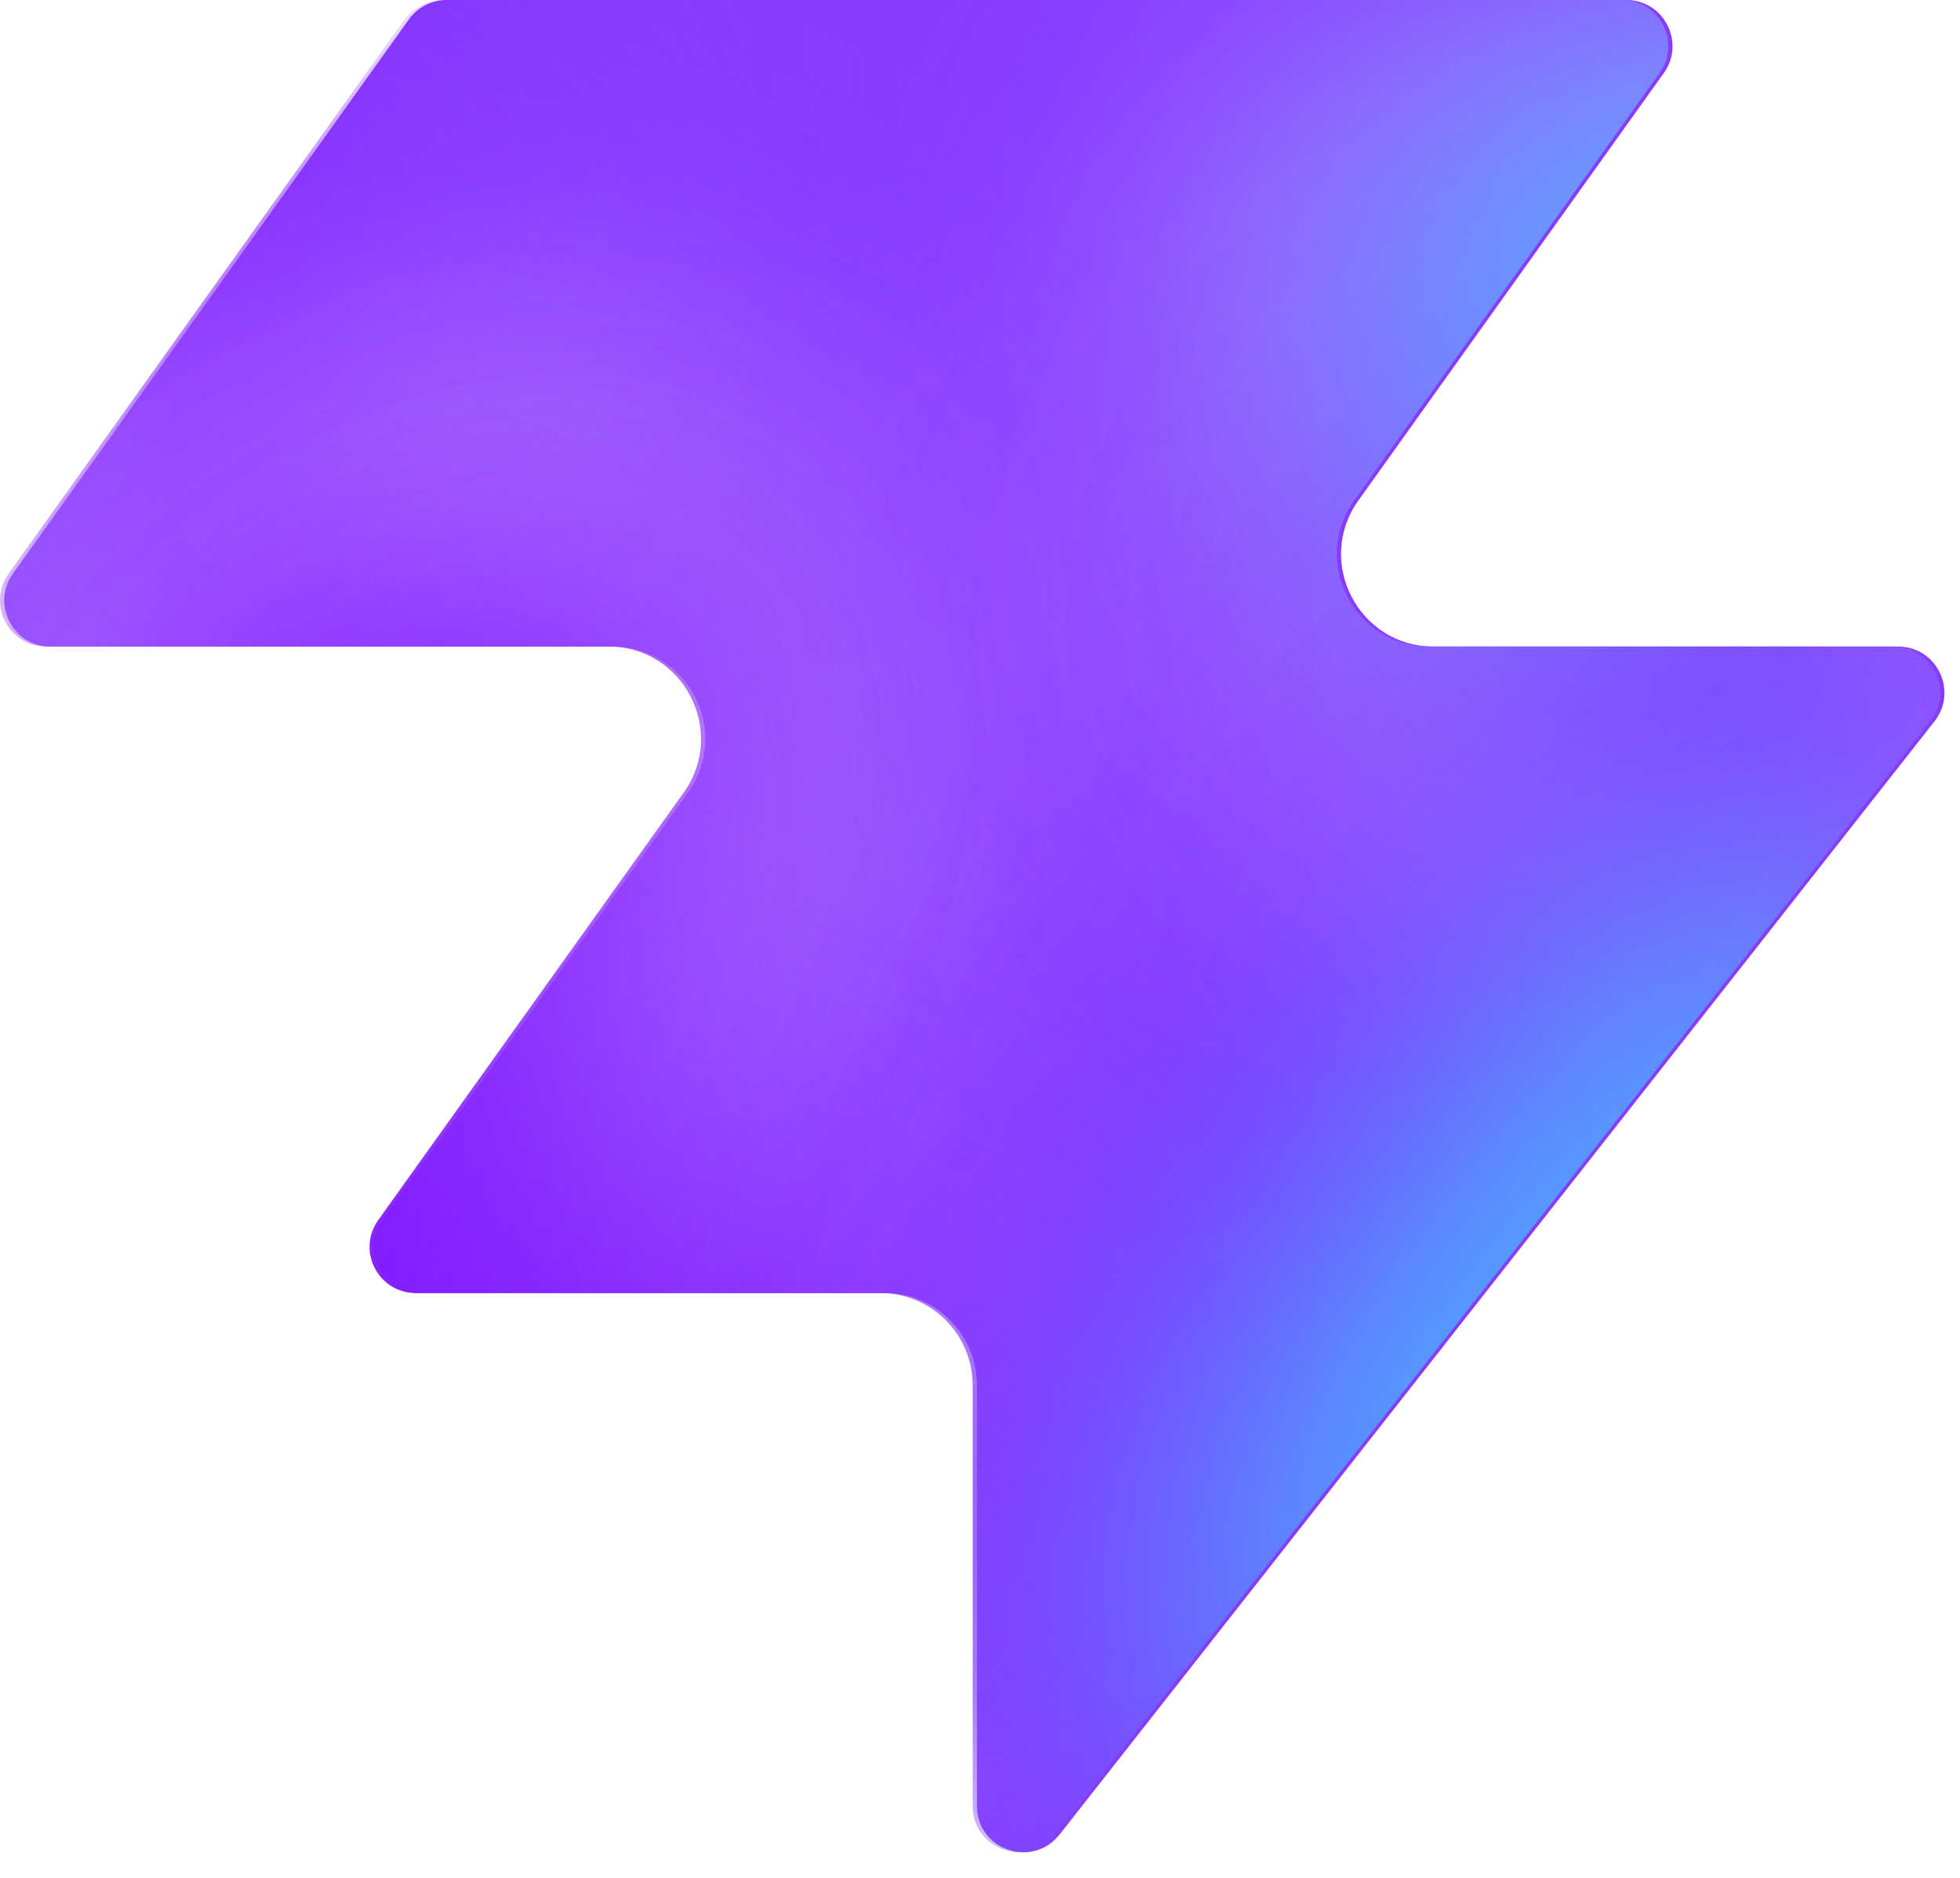
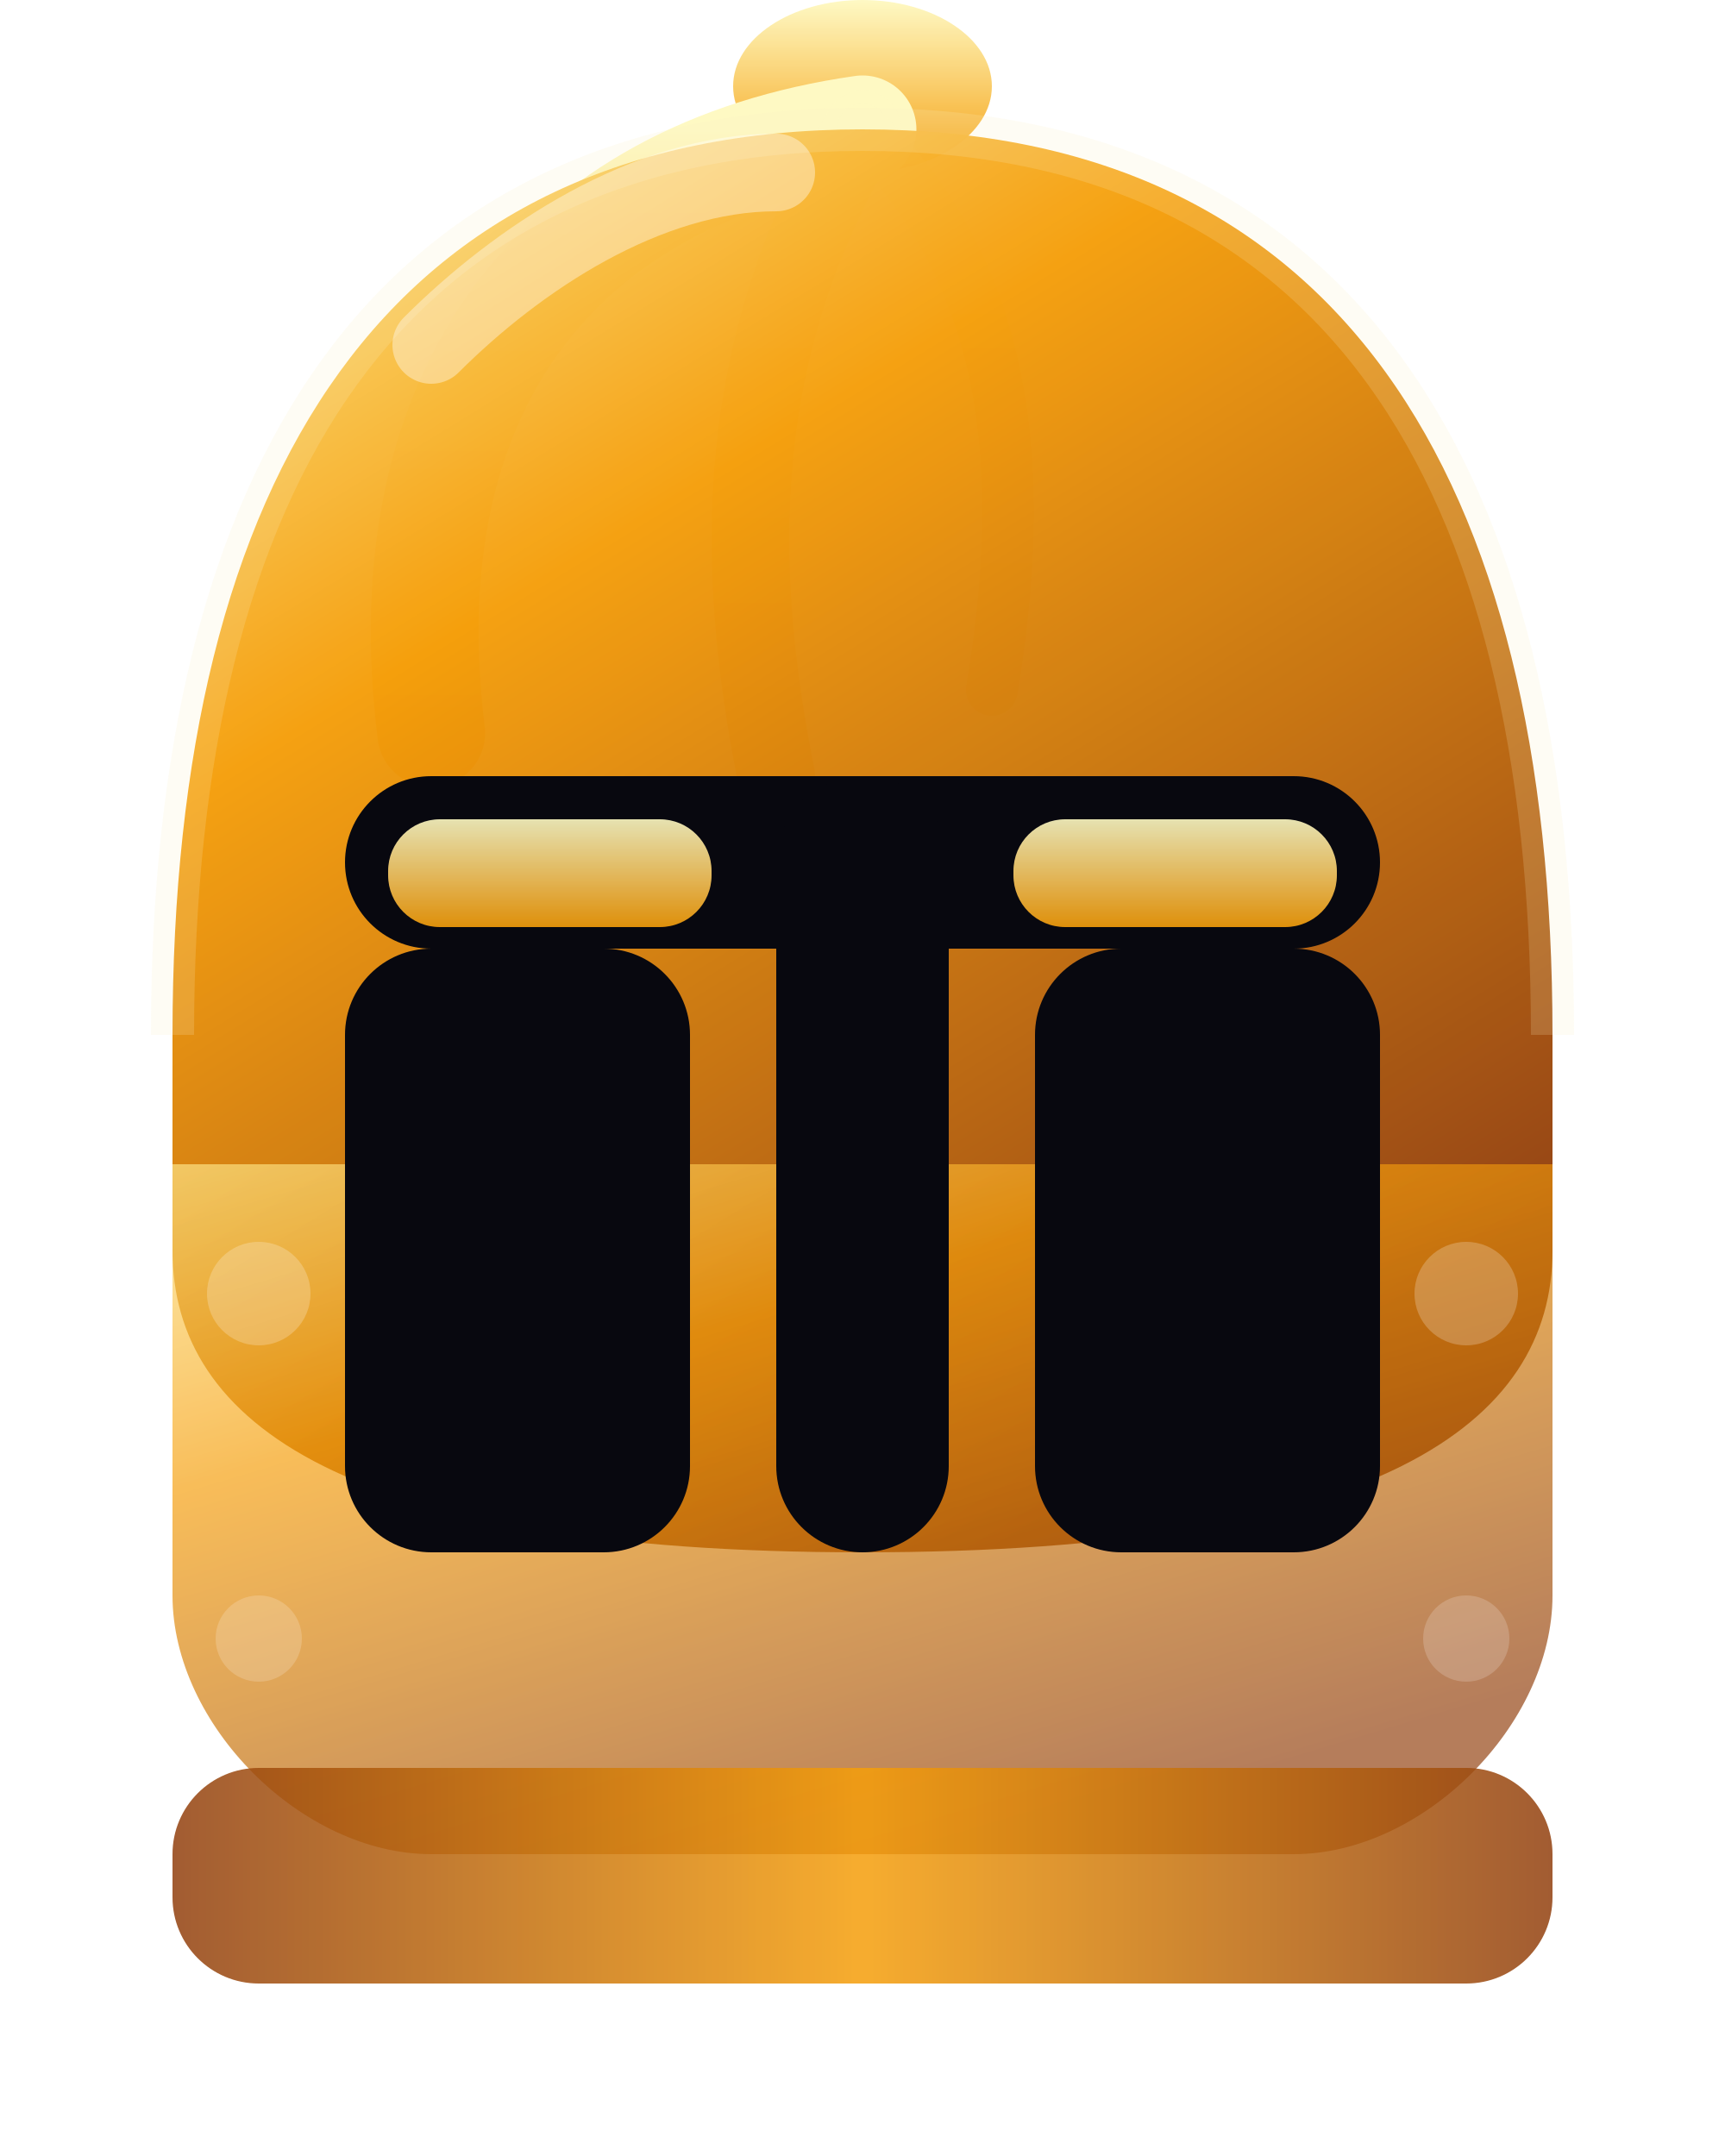
- <svg xmlns="http://www.w3.org/2000/svg" width="48" height="46" fill="none" viewBox="0 0 48 46">
-   <path fill="#863bff" d="M25.946 44.938c-.664.845-2.021.375-2.021-.698V33.937a2.26 2.26 0 0 0-2.262-2.262H10.287c-.92 0-1.456-1.04-.92-1.788l7.48-10.471c1.07-1.497 0-3.578-1.842-3.578H1.237c-.92 0-1.456-1.04-.92-1.788L10.013.474c.214-.297.556-.474.92-.474h28.894c.92 0 1.456 1.04.92 1.788l-7.48 10.471c-1.07 1.498 0 3.579 1.842 3.579h11.377c.943 0 1.473 1.088.89 1.83L25.947 44.94z" style="fill:#863bff;fill:color(display-p3 .525 .23 1);fill-opacity:1" />
-   <mask id="a" width="48" height="46" x="0" y="0" maskUnits="userSpaceOnUse" style="mask-type:alpha">
-     <path fill="#000" d="M25.842 44.938c-.664.844-2.021.375-2.021-.698V33.937a2.26 2.26 0 0 0-2.262-2.262H10.183c-.92 0-1.456-1.04-.92-1.788l7.48-10.471c1.07-1.498 0-3.579-1.842-3.579H1.133c-.92 0-1.456-1.04-.92-1.787L9.91.473c.214-.297.556-.474.92-.474h28.894c.92 0 1.456 1.04.92 1.788l-7.48 10.471c-1.07 1.498 0 3.578 1.842 3.578h11.377c.943 0 1.473 1.088.89 1.832L25.843 44.94z" style="fill:#000;fill-opacity:1" />
-   </mask>
-   <g mask="url(#a)">
-     <g filter="url(#b)">
-       <ellipse cx="5.508" cy="14.704" fill="#ede6ff" rx="5.508" ry="14.704" style="fill:#ede6ff;fill:color(display-p3 .927 .903 1);fill-opacity:1" transform="matrix(.00324 1 1 -.00324 -4.47 31.516)" />
-     </g>
-     <g filter="url(#c)">
-       <ellipse cx="10.399" cy="29.851" fill="#ede6ff" rx="10.399" ry="29.851" style="fill:#ede6ff;fill:color(display-p3 .927 .903 1);fill-opacity:1" transform="matrix(.00324 1 1 -.00324 -39.328 7.883)" />
-     </g>
-     <g filter="url(#d)">
-       <ellipse cx="5.508" cy="30.487" fill="#7e14ff" rx="5.508" ry="30.487" style="fill:#7e14ff;fill:color(display-p3 .492 .077 1);fill-opacity:1" transform="rotate(89.814 -25.913 -14.639)scale(1 -1)" />
-     </g>
-     <g filter="url(#e)">
-       <ellipse cx="5.508" cy="30.599" fill="#7e14ff" rx="5.508" ry="30.599" style="fill:#7e14ff;fill:color(display-p3 .492 .077 1);fill-opacity:1" transform="rotate(89.814 -32.644 -3.334)scale(1 -1)" />
-     </g>
-     <g filter="url(#f)">
-       <ellipse cx="5.508" cy="30.599" fill="#7e14ff" rx="5.508" ry="30.599" style="fill:#7e14ff;fill:color(display-p3 .492 .077 1);fill-opacity:1" transform="matrix(.00324 1 1 -.00324 -34.34 30.47)" />
-     </g>
-     <g filter="url(#g)">
-       <ellipse cx="14.072" cy="22.078" fill="#ede6ff" rx="14.072" ry="22.078" style="fill:#ede6ff;fill:color(display-p3 .927 .903 1);fill-opacity:1" transform="rotate(93.35 24.506 48.493)scale(-1 1)" />
-     </g>
-     <g filter="url(#h)">
-       <ellipse cx="3.47" cy="21.501" fill="#7e14ff" rx="3.47" ry="21.501" style="fill:#7e14ff;fill:color(display-p3 .492 .077 1);fill-opacity:1" transform="rotate(89.009 28.708 47.59)scale(-1 1)" />
-     </g>
-     <g filter="url(#i)">
-       <ellipse cx="3.47" cy="21.501" fill="#7e14ff" rx="3.47" ry="21.501" style="fill:#7e14ff;fill:color(display-p3 .492 .077 1);fill-opacity:1" transform="rotate(89.009 28.708 47.59)scale(-1 1)" />
-     </g>
-     <g filter="url(#j)">
-       <ellipse cx=".387" cy="8.972" fill="#7e14ff" rx="4.407" ry="29.108" style="fill:#7e14ff;fill:color(display-p3 .492 .077 1);fill-opacity:1" transform="rotate(39.51 .387 8.972)" />
-     </g>
-     <g filter="url(#k)">
-       <ellipse cx="47.523" cy="-6.092" fill="#7e14ff" rx="4.407" ry="29.108" style="fill:#7e14ff;fill:color(display-p3 .492 .077 1);fill-opacity:1" transform="rotate(37.892 47.523 -6.092)" />
-     </g>
-     <g filter="url(#l)">
-       <ellipse cx="41.412" cy="6.333" fill="#47bfff" rx="5.971" ry="9.665" style="fill:#47bfff;fill:color(display-p3 .28 .748 1);fill-opacity:1" transform="rotate(37.892 41.412 6.333)" />
-     </g>
-     <g filter="url(#m)">
-       <ellipse cx="-1.879" cy="38.332" fill="#7e14ff" rx="4.407" ry="29.108" style="fill:#7e14ff;fill:color(display-p3 .492 .077 1);fill-opacity:1" transform="rotate(37.892 -1.88 38.332)" />
-     </g>
-     <g filter="url(#n)">
-       <ellipse cx="-1.879" cy="38.332" fill="#7e14ff" rx="4.407" ry="29.108" style="fill:#7e14ff;fill:color(display-p3 .492 .077 1);fill-opacity:1" transform="rotate(37.892 -1.88 38.332)" />
-     </g>
-     <g filter="url(#o)">
-       <ellipse cx="35.651" cy="29.907" fill="#7e14ff" rx="4.407" ry="29.108" style="fill:#7e14ff;fill:color(display-p3 .492 .077 1);fill-opacity:1" transform="rotate(37.892 35.651 29.907)" />
-     </g>
-     <g filter="url(#p)">
-       <ellipse cx="38.418" cy="32.4" fill="#47bfff" rx="5.971" ry="15.297" style="fill:#47bfff;fill:color(display-p3 .28 .748 1);fill-opacity:1" transform="rotate(37.892 38.418 32.4)" />
-     </g>
-   </g>
+ <svg xmlns="http://www.w3.org/2000/svg" width="48" height="60" viewBox="0 0 40 50" fill="none">
  <defs>
-     <filter id="b" width="60.045" height="41.654" x="-19.77" y="16.149" color-interpolation-filters="sRGB" filterUnits="userSpaceOnUse">
-       <feFlood flood-opacity="0" result="BackgroundImageFix" />
-       <feBlend in="SourceGraphic" in2="BackgroundImageFix" result="shape" />
-       <feGaussianBlur result="effect1_foregroundBlur_2002_17158" stdDeviation="7.659" />
-     </filter>
-     <filter id="c" width="90.34" height="51.437" x="-54.613" y="-7.533" color-interpolation-filters="sRGB" filterUnits="userSpaceOnUse">
-       <feFlood flood-opacity="0" result="BackgroundImageFix" />
-       <feBlend in="SourceGraphic" in2="BackgroundImageFix" result="shape" />
-       <feGaussianBlur result="effect1_foregroundBlur_2002_17158" stdDeviation="7.659" />
-     </filter>
-     <filter id="d" width="79.355" height="29.4" x="-49.64" y="2.03" color-interpolation-filters="sRGB" filterUnits="userSpaceOnUse">
-       <feFlood flood-opacity="0" result="BackgroundImageFix" />
-       <feBlend in="SourceGraphic" in2="BackgroundImageFix" result="shape" />
-       <feGaussianBlur result="effect1_foregroundBlur_2002_17158" stdDeviation="4.596" />
-     </filter>
-     <filter id="e" width="79.579" height="29.4" x="-45.045" y="20.029" color-interpolation-filters="sRGB" filterUnits="userSpaceOnUse">
-       <feFlood flood-opacity="0" result="BackgroundImageFix" />
-       <feBlend in="SourceGraphic" in2="BackgroundImageFix" result="shape" />
-       <feGaussianBlur result="effect1_foregroundBlur_2002_17158" stdDeviation="4.596" />
-     </filter>
-     <filter id="f" width="79.579" height="29.4" x="-43.513" y="21.178" color-interpolation-filters="sRGB" filterUnits="userSpaceOnUse">
-       <feFlood flood-opacity="0" result="BackgroundImageFix" />
-       <feBlend in="SourceGraphic" in2="BackgroundImageFix" result="shape" />
-       <feGaussianBlur result="effect1_foregroundBlur_2002_17158" stdDeviation="4.596" />
-     </filter>
-     <filter id="g" width="74.749" height="58.852" x="15.756" y="-17.901" color-interpolation-filters="sRGB" filterUnits="userSpaceOnUse">
-       <feFlood flood-opacity="0" result="BackgroundImageFix" />
-       <feBlend in="SourceGraphic" in2="BackgroundImageFix" result="shape" />
-       <feGaussianBlur result="effect1_foregroundBlur_2002_17158" stdDeviation="7.659" />
-     </filter>
-     <filter id="h" width="61.377" height="25.362" x="23.548" y="2.284" color-interpolation-filters="sRGB" filterUnits="userSpaceOnUse">
-       <feFlood flood-opacity="0" result="BackgroundImageFix" />
-       <feBlend in="SourceGraphic" in2="BackgroundImageFix" result="shape" />
-       <feGaussianBlur result="effect1_foregroundBlur_2002_17158" stdDeviation="4.596" />
-     </filter>
-     <filter id="i" width="61.377" height="25.362" x="23.548" y="2.284" color-interpolation-filters="sRGB" filterUnits="userSpaceOnUse">
-       <feFlood flood-opacity="0" result="BackgroundImageFix" />
-       <feBlend in="SourceGraphic" in2="BackgroundImageFix" result="shape" />
-       <feGaussianBlur result="effect1_foregroundBlur_2002_17158" stdDeviation="4.596" />
-     </filter>
-     <filter id="j" width="56.045" height="63.649" x="-27.636" y="-22.853" color-interpolation-filters="sRGB" filterUnits="userSpaceOnUse">
-       <feFlood flood-opacity="0" result="BackgroundImageFix" />
-       <feBlend in="SourceGraphic" in2="BackgroundImageFix" result="shape" />
-       <feGaussianBlur result="effect1_foregroundBlur_2002_17158" stdDeviation="4.596" />
-     </filter>
-     <filter id="k" width="54.814" height="64.646" x="20.116" y="-38.415" color-interpolation-filters="sRGB" filterUnits="userSpaceOnUse">
-       <feFlood flood-opacity="0" result="BackgroundImageFix" />
-       <feBlend in="SourceGraphic" in2="BackgroundImageFix" result="shape" />
-       <feGaussianBlur result="effect1_foregroundBlur_2002_17158" stdDeviation="4.596" />
-     </filter>
-     <filter id="l" width="33.541" height="35.313" x="24.641" y="-11.323" color-interpolation-filters="sRGB" filterUnits="userSpaceOnUse">
-       <feFlood flood-opacity="0" result="BackgroundImageFix" />
-       <feBlend in="SourceGraphic" in2="BackgroundImageFix" result="shape" />
-       <feGaussianBlur result="effect1_foregroundBlur_2002_17158" stdDeviation="4.596" />
-     </filter>
-     <filter id="m" width="54.814" height="64.646" x="-29.286" y="6.009" color-interpolation-filters="sRGB" filterUnits="userSpaceOnUse">
-       <feFlood flood-opacity="0" result="BackgroundImageFix" />
-       <feBlend in="SourceGraphic" in2="BackgroundImageFix" result="shape" />
-       <feGaussianBlur result="effect1_foregroundBlur_2002_17158" stdDeviation="4.596" />
-     </filter>
-     <filter id="n" width="54.814" height="64.646" x="-29.286" y="6.009" color-interpolation-filters="sRGB" filterUnits="userSpaceOnUse">
-       <feFlood flood-opacity="0" result="BackgroundImageFix" />
-       <feBlend in="SourceGraphic" in2="BackgroundImageFix" result="shape" />
-       <feGaussianBlur result="effect1_foregroundBlur_2002_17158" stdDeviation="4.596" />
-     </filter>
-     <filter id="o" width="54.814" height="64.646" x="8.244" y="-2.416" color-interpolation-filters="sRGB" filterUnits="userSpaceOnUse">
-       <feFlood flood-opacity="0" result="BackgroundImageFix" />
-       <feBlend in="SourceGraphic" in2="BackgroundImageFix" result="shape" />
-       <feGaussianBlur result="effect1_foregroundBlur_2002_17158" stdDeviation="4.596" />
-     </filter>
-     <filter id="p" width="39.409" height="43.623" x="18.713" y="10.588" color-interpolation-filters="sRGB" filterUnits="userSpaceOnUse">
-       <feFlood flood-opacity="0" result="BackgroundImageFix" />
-       <feBlend in="SourceGraphic" in2="BackgroundImageFix" result="shape" />
-       <feGaussianBlur result="effect1_foregroundBlur_2002_17158" stdDeviation="4.596" />
-     </filter>
+     <linearGradient id="hg1" x1="0" y1="0" x2="0.6" y2="1">
+       <stop offset="0%" stop-color="#fde68a" />
+       <stop offset="35%" stop-color="#f59e0b" />
+       <stop offset="100%" stop-color="#92400e" />
+     </linearGradient>
+     <linearGradient id="hg2" x1="0" y1="0" x2="0" y2="1">
+       <stop offset="0%" stop-color="#fef9c3" />
+       <stop offset="100%" stop-color="#f59e0b" />
+     </linearGradient>
+     <linearGradient id="hgrim" x1="0" y1="0" x2="1" y2="0">
+       <stop offset="0%" stop-color="#92400e" />
+       <stop offset="50%" stop-color="#f59e0b" />
+       <stop offset="100%" stop-color="#92400e" />
+     </linearGradient>
  </defs>
+   <rect x="17" y="0" width="6" height="4" rx="3" fill="url(#hg2)" opacity="0.98" />
+   <path d="M20 3 C13 4 9 9 10 17" stroke="url(#hg2)" stroke-width="2.5" stroke-linecap="round" fill="none" />
+   <path d="M20 3 C17 8 17 13 18 18" stroke="url(#hg2)" stroke-width="1.8" stroke-linecap="round" fill="none" opacity="0.75" />
+   <path d="M20 3 C23 6 24 10 23 16" stroke="url(#hg2)" stroke-width="1.2" stroke-linecap="round" fill="none" opacity="0.45" />
+   <path d="M4 24 C4 11 9 3 20 3 C31 3 36 11 36 24 L36 29 C36 33 32 36 20 36 C8 36 4 33 4 29 Z" fill="url(#hg1)" opacity="0.97" />
+   <path d="M4 27 L4 37 C4 40 7 43 10 43 L30 43 C33 43 36 40 36 37 L36 27" fill="url(#hg1)" opacity="0.68" />
+   <rect x="4" y="41" width="32" height="5" rx="2" fill="url(#hgrim)" opacity="0.85" />
+   <rect x="8" y="18" width="24" height="4" rx="2" fill="#08080f" />
+   <rect x="18" y="18" width="4" height="18" rx="2" fill="#08080f" />
+   <rect x="8" y="22" width="8" height="14" rx="2" fill="#08080f" />
+   <rect x="24" y="22" width="8" height="14" rx="2" fill="#08080f" />
+   <rect x="9" y="19" width="7.5" height="2.5" rx="1.2" fill="url(#hg2)" opacity="0.9" />
+   <rect x="23.5" y="19" width="7.5" height="2.5" rx="1.2" fill="url(#hg2)" opacity="0.9" />
+   <path d="M4 24 C4 11 9 3 20 3 C31 3 36 11 36 24" stroke="rgba(254,243,199,0.18)" stroke-width="1" fill="none" />
+   <path d="M10 8 C12 6 15 4 18 4" stroke="rgba(255,255,255,0.38)" stroke-width="1.8" stroke-linecap="round" />
+   <circle cx="6" cy="30" r="1.2" fill="rgba(255,255,255,0.22)" />
+   <circle cx="34" cy="30" r="1.2" fill="rgba(255,255,255,0.22)" />
+   <circle cx="6" cy="38" r="1" fill="rgba(255,255,255,0.18)" />
+   <circle cx="34" cy="38" r="1" fill="rgba(255,255,255,0.18)" />
</svg>
